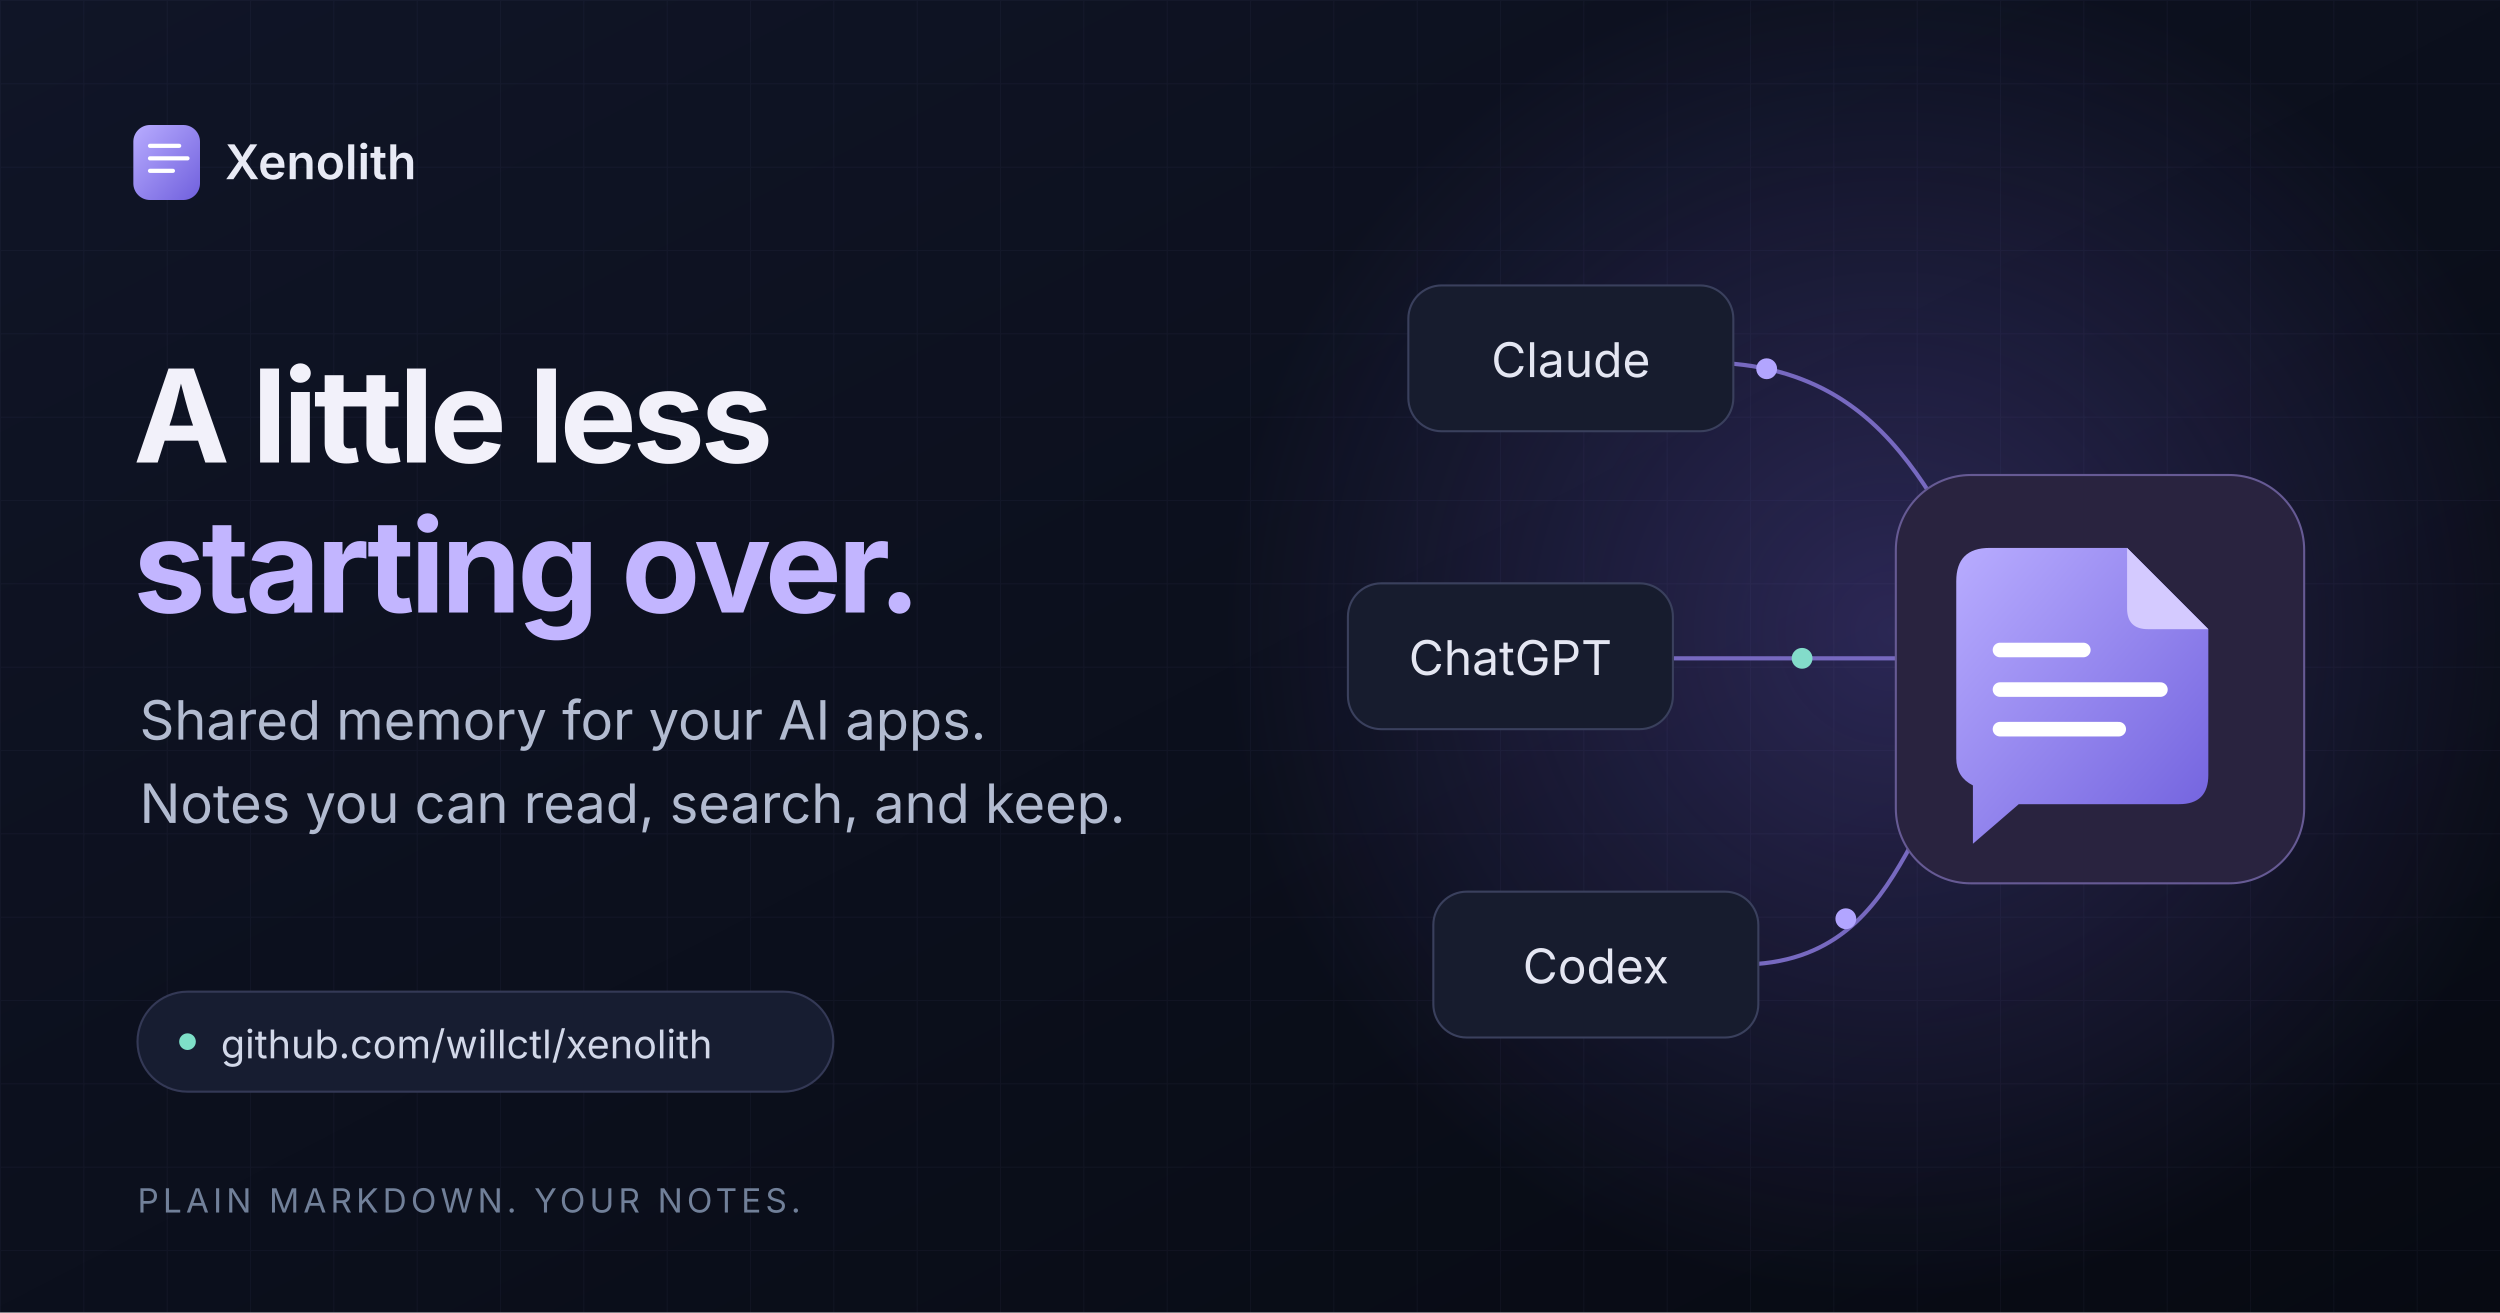
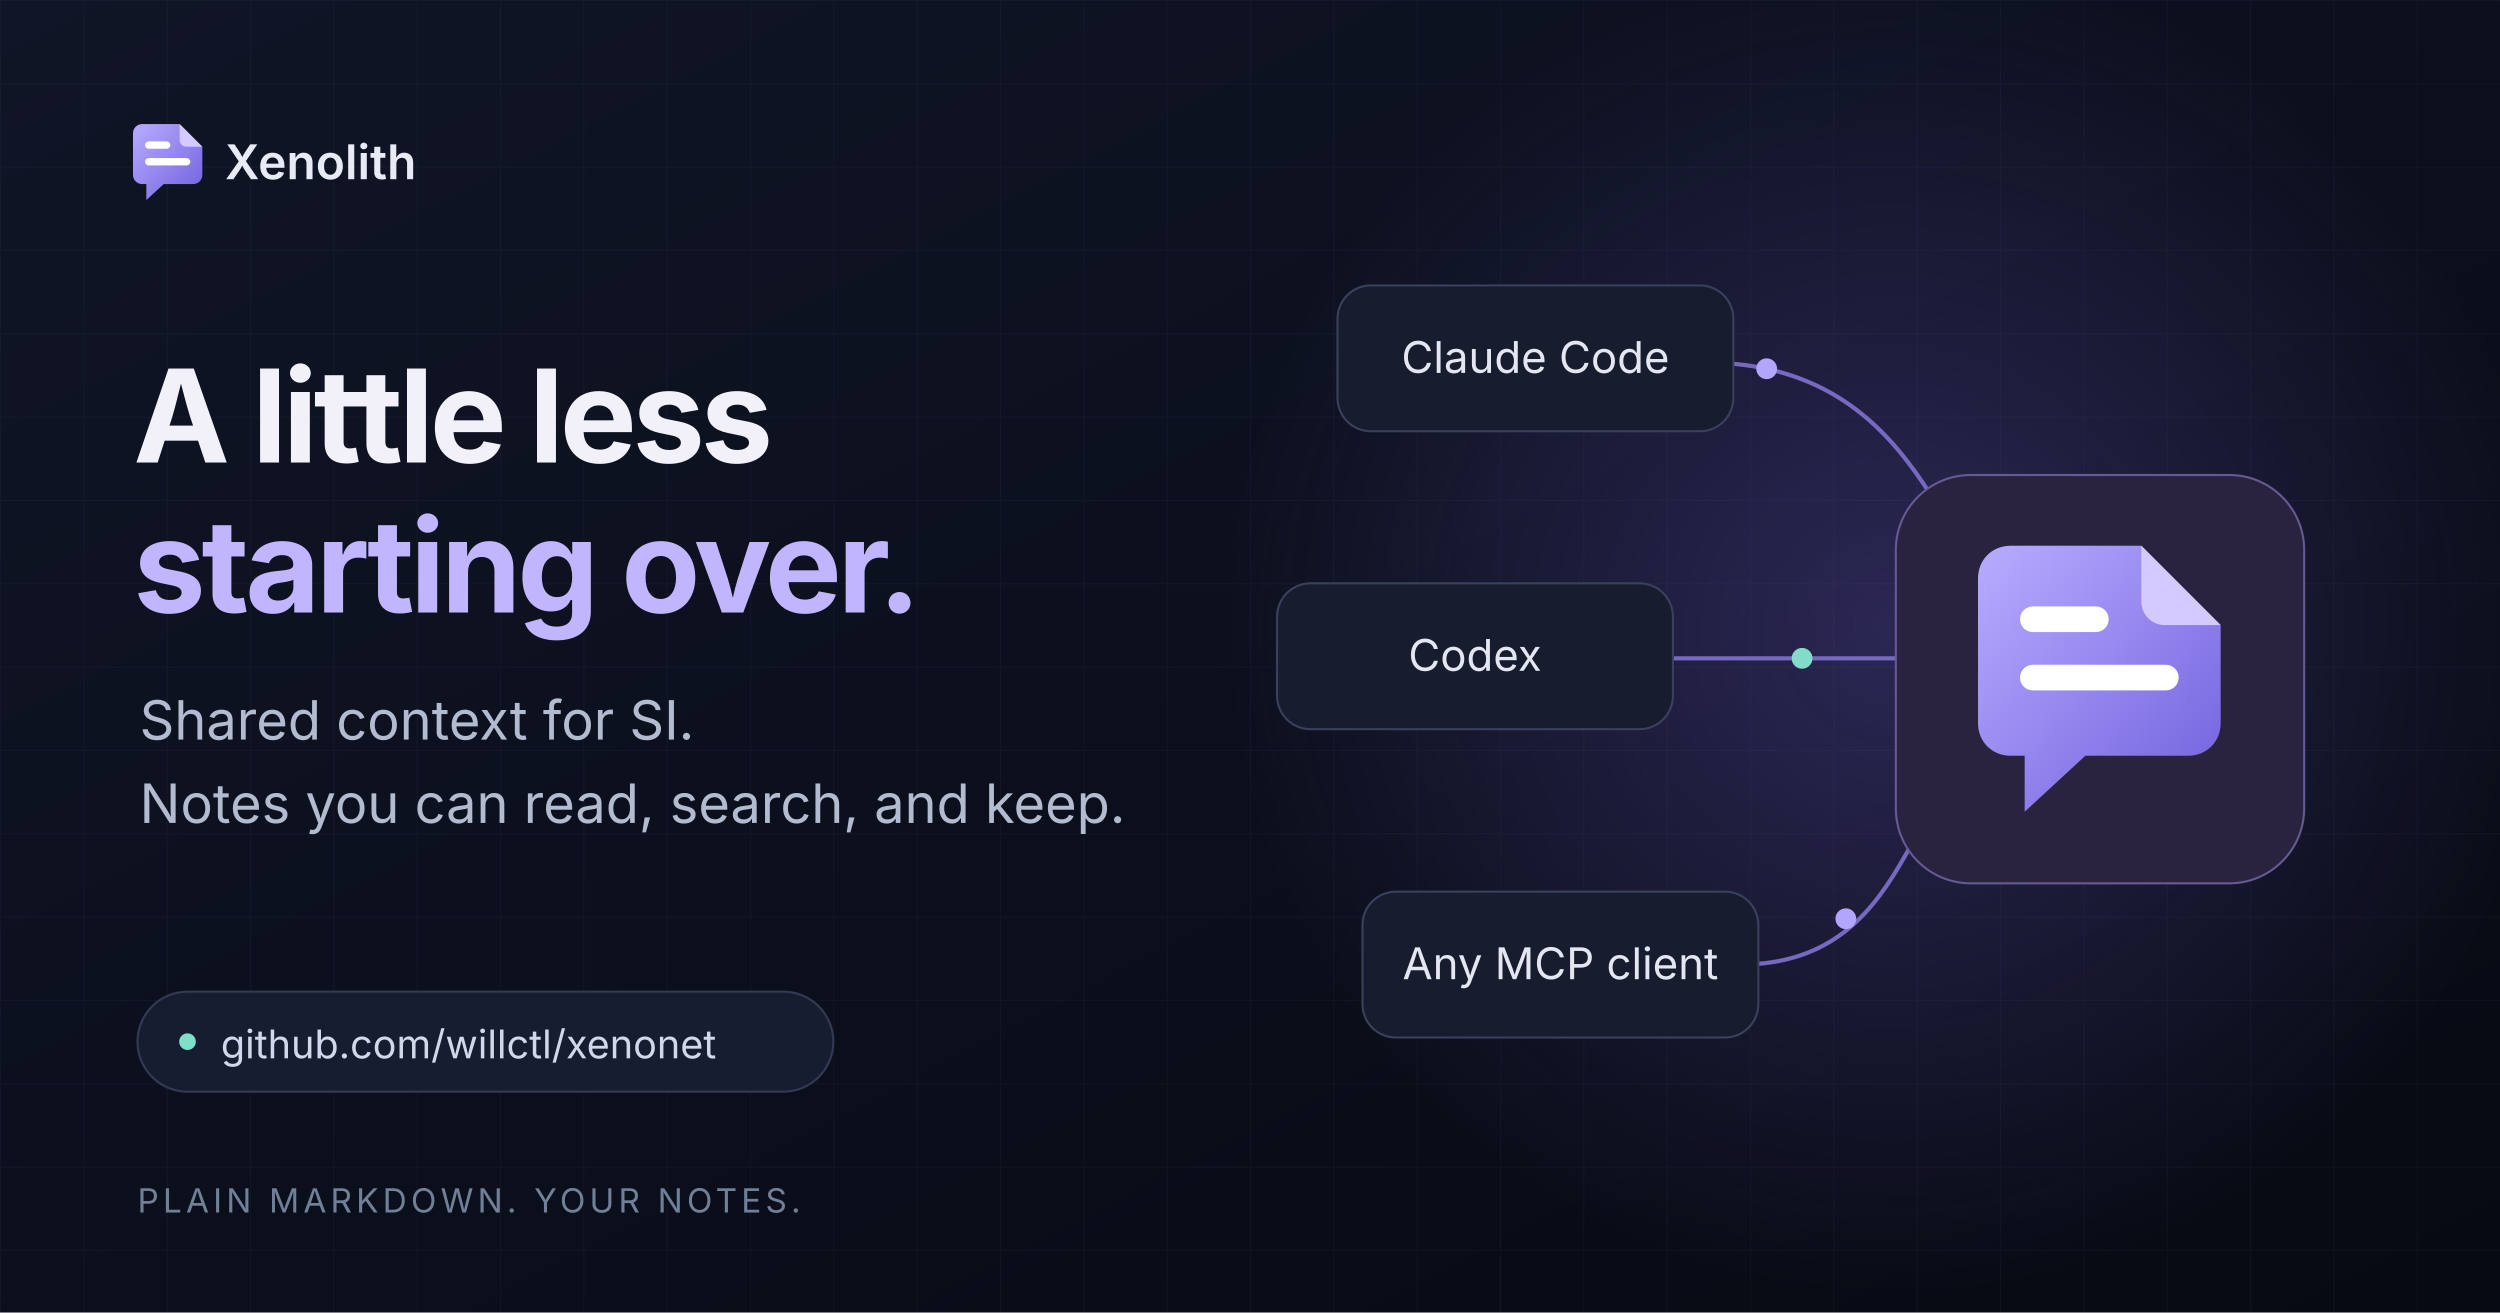
<svg xmlns="http://www.w3.org/2000/svg" width="1200" height="630" viewBox="0 0 1200 630" role="img" aria-labelledby="title desc">
  <defs>
    <linearGradient id="bg" x2="1" y2="1">
      <stop stop-color="#101527" />
      <stop offset="1" stop-color="#070a12" />
    </linearGradient>
    <linearGradient id="violet" x2="1" y2="1">
      <stop stop-color="#b8acff" />
      <stop offset="1" stop-color="#7060dd" />
    </linearGradient>
    <radialGradient id="halo">
      <stop stop-color="#7761dc" stop-opacity=".3" />
      <stop offset="1" stop-color="#7761dc" stop-opacity="0" />
    </radialGradient>
    <pattern id="grid" width="40" height="40" patternUnits="userSpaceOnUse">
      <path d="M40 0H0V40" fill="none" stroke="#8d9cce" stroke-opacity=".05" />
    </pattern>
  </defs>
  <rect width="1200" height="630" fill="url(#bg)" />
  <rect width="1200" height="630" fill="url(#grid)" />
  <circle cx="908" cy="303" r="320" fill="url(#halo)" />
-   <g font-family="Segoe UI, Inter, Arial, sans-serif">
-     <rect x="64" y="60" width="32" height="36" rx="8" fill="url(#violet)" />
-     <path d="M72 70h14m-14 6h18m-18 6h11" stroke="#fff" stroke-width="2" stroke-linecap="round" />
+   <g font-family="Segoe UI, Inter, system-ui, -apple-system, Helvetica Neue, Arial, sans-serif">
+     <g transform="translate(60 57) scale(.16)">
+       <path d="M52 16H164L232 84V168C232 184 220 196 204 196H116L64 244V196H52C36 196 24 184 24 168V44C24 28 36 16 52 16Z" fill="url(#violet)" />
+       <path d="M164 16V64C164 75 173 84 184 84H232Z" fill="#d4caff" />
+       <rect x="60" y="68" width="76" height="22" rx="11" fill="#fff" />
+       <rect x="60" y="118" width="136" height="22" rx="11" fill="#fff" />
+     </g>
    <text x="108" y="86" fill="#e8eaf5" font-size="23" font-weight="600">Xenolith</text>
    <text x="64" y="222" fill="#f2f1fa" font-size="62" font-weight="700" letter-spacing="-2">A little less</text>
    <text x="64" y="294" fill="#c2b5ff" font-size="62" font-weight="700" letter-spacing="-2">starting over.</text>
-     <text x="67" y="355" fill="#b2bbd0" font-size="26">Shared memory for your AI apps.</text>
+     <text x="67" y="355" fill="#b2bbd0" font-size="26">Shared context for SI.</text>
    <text x="67" y="395" fill="#b2bbd0" font-size="26">Notes you can read, search, and keep.</text>
    <rect x="66" y="476" width="334" height="48" rx="24" fill="#171d31" stroke="#343956" />
    <circle cx="90" cy="500" r="4" fill="#7ee0c8" />
-     <text x="106" y="508" fill="#d2d8e9" font-size="19">github.com/willctl/xenolith</text>
+     <text x="106" y="508" fill="#d2d8e9" font-size="19">github.com/willctl/xenonet</text>
    <g fill="none" stroke="#7769c0" stroke-width="2">
      <path d="M818 174C925 174 932 276 969 293" />
      <path d="M790 316H915" />
      <path d="M835 463C925 463 913 360 969 350" />
    </g>
    <circle cx="848" cy="177" r="5" fill="#b2a5ff" />
    <circle cx="865" cy="316" r="5" fill="#83dcca" />
    <circle cx="886" cy="441" r="5" fill="#b2a5ff" />
    <g fill="#171c2e" stroke="#3a405d">
-       <rect x="676" y="137" width="156" height="70" rx="16" />
-       <rect x="647" y="280" width="156" height="70" rx="16" />
-       <rect x="688" y="428" width="156" height="70" rx="16" />
+       <rect x="642" y="137" width="190" height="70" rx="16" />
+       <rect x="613" y="280" width="190" height="70" rx="16" />
+       <rect x="654" y="428" width="190" height="70" rx="16" />
    </g>
-     <g fill="#e4e6f2" font-size="23" text-anchor="middle">
-       <text x="754" y="181">Claude</text>
-       <text x="725" y="324">ChatGPT</text>
-       <text x="766" y="472">Codex</text>
+     <g fill="#e4e6f2" font-size="21" text-anchor="middle">
+       <text x="737" y="179">Claude Code</text>
+       <text x="708" y="322">Codex</text>
+       <text x="749" y="470">Any MCP client</text>
    </g>
    <rect x="910" y="228" width="196" height="196" rx="36" fill="#29233f" stroke="#665a94" />
-     <path d="M955 263h66l39 39v70q0 14-14 14h-77l-22 19v-28q-8-4-8-13v-85q0-16 16-16Z" fill="url(#violet)" />
-     <path d="M1021 263v29q0 10 10 10h29" fill="#d4caff" />
-     <path d="M960 312h40m-40 19h77m-77 19h57" stroke="#fff" stroke-width="7" stroke-linecap="round" />
+     <g transform="translate(936 253) scale(.56)">
+       <path d="M52 16H164L232 84V168C232 184 220 196 204 196H116L64 244V196H52C36 196 24 184 24 168V44C24 28 36 16 52 16Z" fill="url(#violet)" />
+       <path d="M164 16V64C164 75 173 84 184 84H232Z" fill="#d4caff" />
+       <rect x="60" y="68" width="76" height="22" rx="11" fill="#fff" />
+       <rect x="60" y="118" width="136" height="22" rx="11" fill="#fff" />
+     </g>
    <text x="66" y="582" fill="#718099" font-size="16" letter-spacing="2">PLAIN MARKDOWN. YOUR NOTES.</text>
  </g>
</svg>
